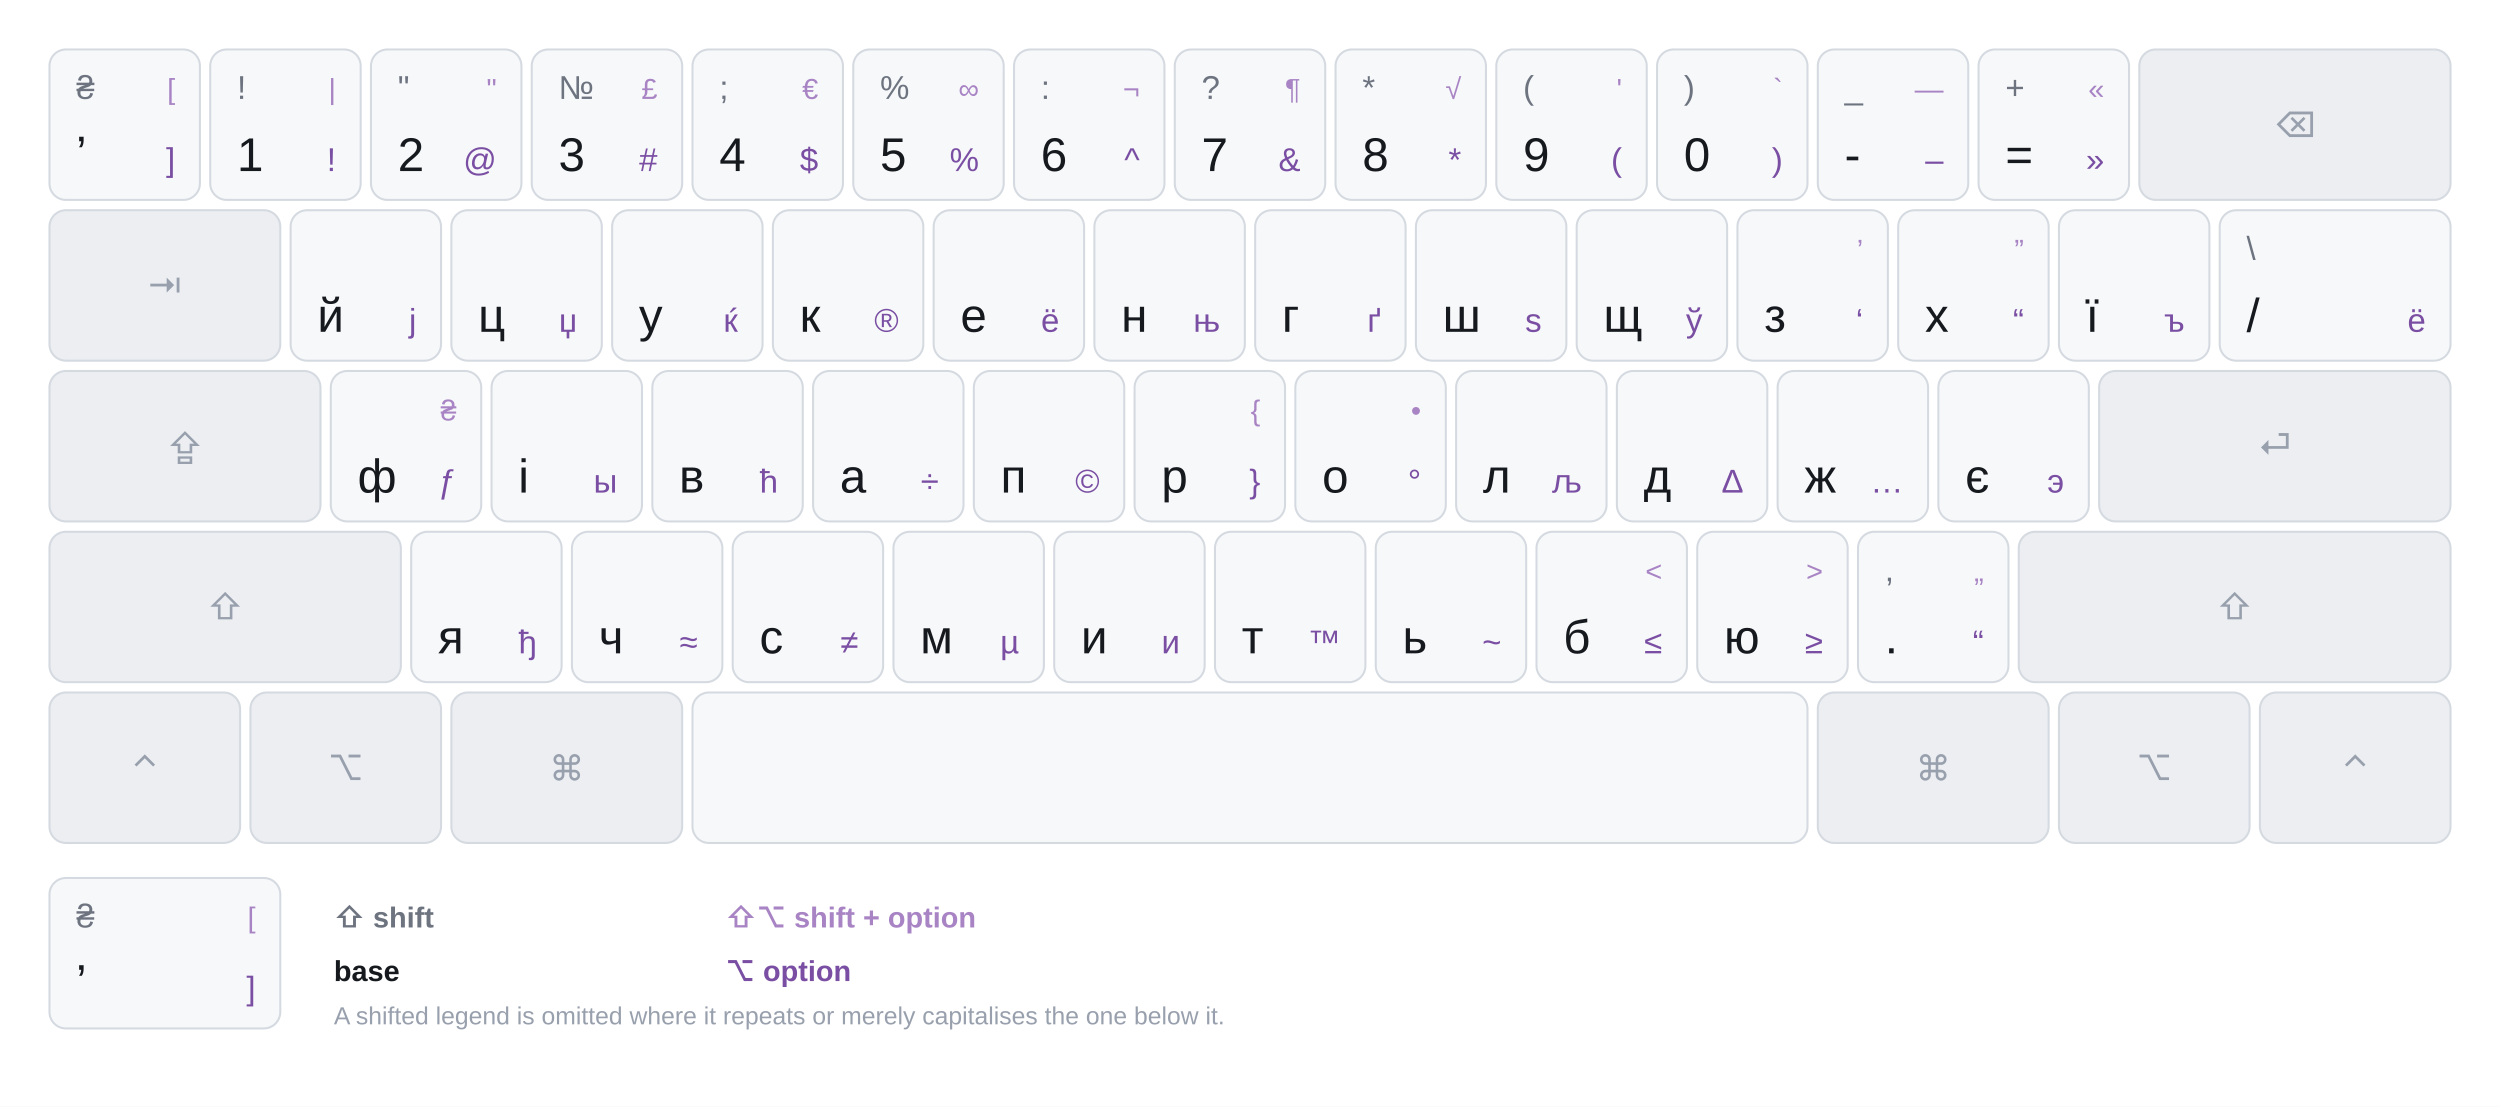
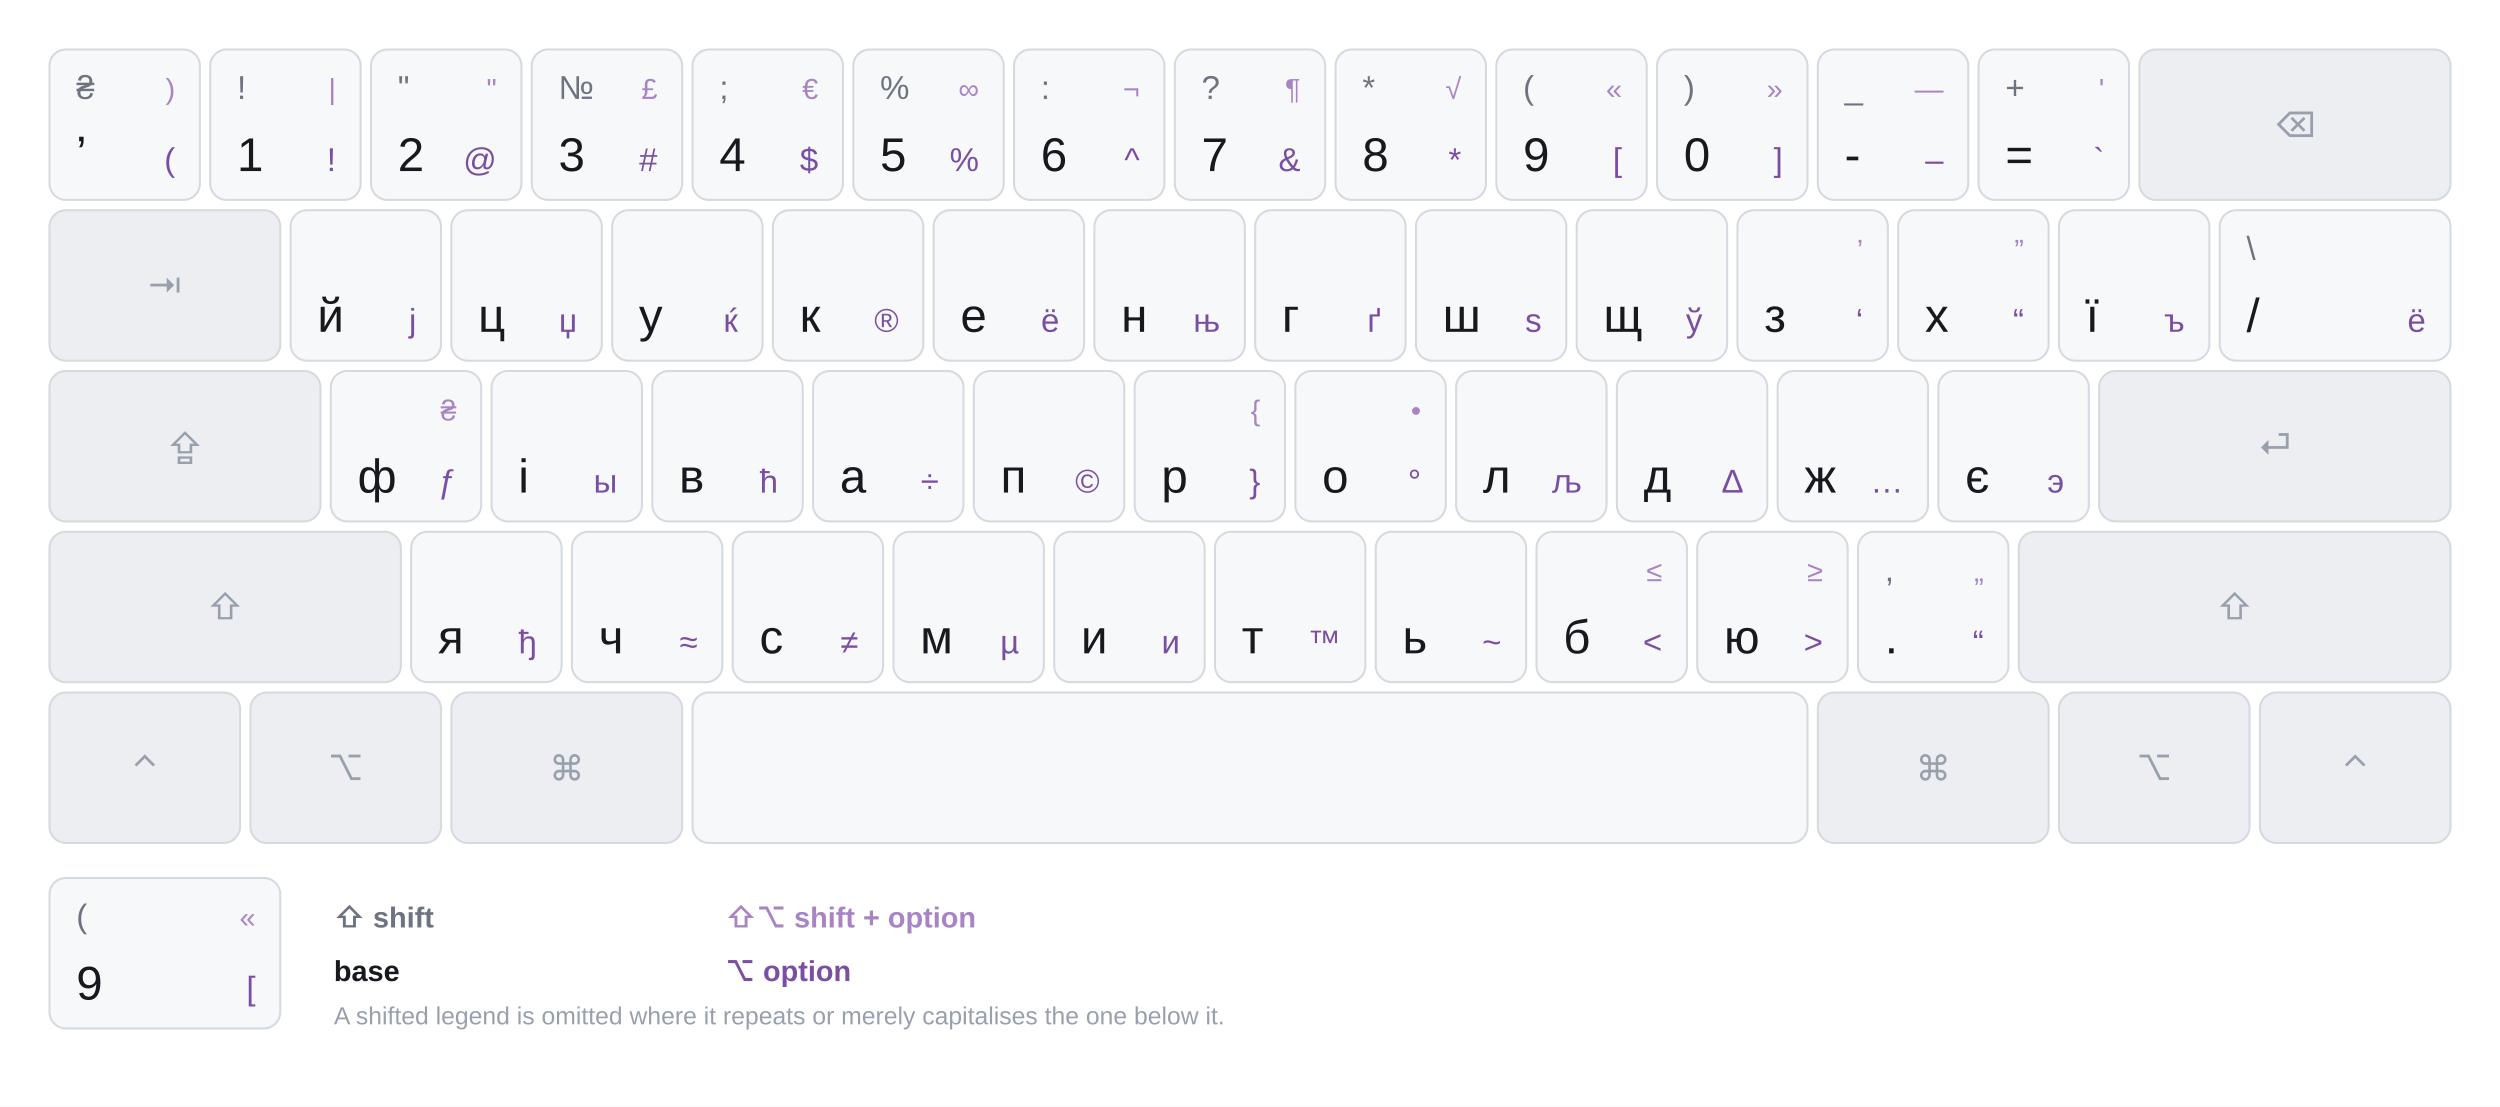
<svg xmlns="http://www.w3.org/2000/svg" width="1213" height="537" viewBox="0 0 1213 537" font-family="ui-sans-serif, -apple-system, BlinkMacSystemFont, 'SF Pro Text', 'Helvetica Neue', 'Segoe UI', Arial, sans-serif" role="img" aria-label="Ukrainian - Mac PC keyboard diagram: each key shows four characters — unmodified at bottom left, shift above it, option at bottom right, shift plus option above that.">
  <rect width="1213" height="537" fill="#ffffff" />
  <rect x="24" y="24" width="73" height="73" rx="8" fill="#f7f8fa" stroke="#d5dae1" stroke-width="1" />
  <text x="37" y="83" font-size="23" fill="#16191d" text-anchor="start">ʼ</text>
  <text x="37" y="48" font-size="16" fill="#6d7480" text-anchor="start">₴</text>
-   <text x="85" y="83" font-size="16" fill="#7a4fa3" text-anchor="end">]</text>
-   <text x="85" y="48" font-size="14" fill="#a884c4" text-anchor="end">[</text>
+   <text x="85" y="83" font-size="16" fill="#7a4fa3" text-anchor="end">(</text>
+   <text x="85" y="48" font-size="14" fill="#a884c4" text-anchor="end">)</text>
  <rect x="102" y="24" width="73" height="73" rx="8" fill="#f7f8fa" stroke="#d5dae1" stroke-width="1" />
  <text x="115" y="83" font-size="23" fill="#16191d" text-anchor="start">1</text>
  <text x="115" y="48" font-size="16" fill="#6d7480" text-anchor="start">!</text>
  <text x="163" y="83" font-size="16" fill="#7a4fa3" text-anchor="end">!</text>
  <text x="163" y="48" font-size="14" fill="#a884c4" text-anchor="end">|</text>
  <rect x="180" y="24" width="73" height="73" rx="8" fill="#f7f8fa" stroke="#d5dae1" stroke-width="1" />
  <text x="193" y="83" font-size="23" fill="#16191d" text-anchor="start">2</text>
  <text x="193" y="48" font-size="16" fill="#6d7480" text-anchor="start">"</text>
  <text x="241" y="83" font-size="16" fill="#7a4fa3" text-anchor="end">@</text>
  <text x="241" y="48" font-size="14" fill="#a884c4" text-anchor="end">"</text>
  <rect x="258" y="24" width="73" height="73" rx="8" fill="#f7f8fa" stroke="#d5dae1" stroke-width="1" />
  <text x="271" y="83" font-size="23" fill="#16191d" text-anchor="start">3</text>
  <text x="271" y="48" font-size="16" fill="#6d7480" text-anchor="start">№</text>
  <text x="319" y="83" font-size="16" fill="#7a4fa3" text-anchor="end">#</text>
  <text x="319" y="48" font-size="14" fill="#a884c4" text-anchor="end">£</text>
  <rect x="336" y="24" width="73" height="73" rx="8" fill="#f7f8fa" stroke="#d5dae1" stroke-width="1" />
  <text x="349" y="83" font-size="23" fill="#16191d" text-anchor="start">4</text>
  <text x="349" y="48" font-size="16" fill="#6d7480" text-anchor="start">;</text>
  <text x="397" y="83" font-size="16" fill="#7a4fa3" text-anchor="end">$</text>
  <text x="397" y="48" font-size="14" fill="#a884c4" text-anchor="end">€</text>
  <rect x="414" y="24" width="73" height="73" rx="8" fill="#f7f8fa" stroke="#d5dae1" stroke-width="1" />
  <text x="427" y="83" font-size="23" fill="#16191d" text-anchor="start">5</text>
  <text x="427" y="48" font-size="16" fill="#6d7480" text-anchor="start">%</text>
  <text x="475" y="83" font-size="16" fill="#7a4fa3" text-anchor="end">%</text>
  <text x="475" y="48" font-size="14" fill="#a884c4" text-anchor="end">∞</text>
  <rect x="492" y="24" width="73" height="73" rx="8" fill="#f7f8fa" stroke="#d5dae1" stroke-width="1" />
  <text x="505" y="83" font-size="23" fill="#16191d" text-anchor="start">6</text>
  <text x="505" y="48" font-size="16" fill="#6d7480" text-anchor="start">:</text>
  <text x="553" y="83" font-size="16" fill="#7a4fa3" text-anchor="end">^</text>
  <text x="553" y="48" font-size="14" fill="#a884c4" text-anchor="end">¬</text>
  <rect x="570" y="24" width="73" height="73" rx="8" fill="#f7f8fa" stroke="#d5dae1" stroke-width="1" />
  <text x="583" y="83" font-size="23" fill="#16191d" text-anchor="start">7</text>
  <text x="583" y="48" font-size="16" fill="#6d7480" text-anchor="start">?</text>
  <text x="631" y="83" font-size="16" fill="#7a4fa3" text-anchor="end">&amp;</text>
  <text x="631" y="48" font-size="14" fill="#a884c4" text-anchor="end">¶</text>
  <rect x="648" y="24" width="73" height="73" rx="8" fill="#f7f8fa" stroke="#d5dae1" stroke-width="1" />
  <text x="661" y="83" font-size="23" fill="#16191d" text-anchor="start">8</text>
  <text x="661" y="48" font-size="16" fill="#6d7480" text-anchor="start">*</text>
  <text x="709" y="83" font-size="16" fill="#7a4fa3" text-anchor="end">*</text>
  <text x="709" y="48" font-size="14" fill="#a884c4" text-anchor="end">√</text>
  <rect x="726" y="24" width="73" height="73" rx="8" fill="#f7f8fa" stroke="#d5dae1" stroke-width="1" />
  <text x="739" y="83" font-size="23" fill="#16191d" text-anchor="start">9</text>
  <text x="739" y="48" font-size="16" fill="#6d7480" text-anchor="start">(</text>
-   <text x="787" y="83" font-size="16" fill="#7a4fa3" text-anchor="end">(</text>
-   <text x="787" y="48" font-size="14" fill="#a884c4" text-anchor="end">'</text>
+   <text x="787" y="83" font-size="16" fill="#7a4fa3" text-anchor="end">[</text>
+   <text x="787" y="48" font-size="14" fill="#a884c4" text-anchor="end">«</text>
  <rect x="804" y="24" width="73" height="73" rx="8" fill="#f7f8fa" stroke="#d5dae1" stroke-width="1" />
  <text x="817" y="83" font-size="23" fill="#16191d" text-anchor="start">0</text>
  <text x="817" y="48" font-size="16" fill="#6d7480" text-anchor="start">)</text>
-   <text x="865" y="83" font-size="16" fill="#7a4fa3" text-anchor="end">)</text>
-   <text x="865" y="48" font-size="14" fill="#a884c4" text-anchor="end">`</text>
+   <text x="865" y="83" font-size="16" fill="#7a4fa3" text-anchor="end">]</text>
+   <text x="865" y="48" font-size="14" fill="#a884c4" text-anchor="end">»</text>
  <rect x="882" y="24" width="73" height="73" rx="8" fill="#f7f8fa" stroke="#d5dae1" stroke-width="1" />
  <text x="895" y="83" font-size="23" fill="#16191d" text-anchor="start">-</text>
  <text x="895" y="48" font-size="16" fill="#6d7480" text-anchor="start">_</text>
  <text x="943" y="83" font-size="16" fill="#7a4fa3" text-anchor="end">–</text>
  <text x="943" y="48" font-size="14" fill="#a884c4" text-anchor="end">—</text>
  <rect x="960" y="24" width="73" height="73" rx="8" fill="#f7f8fa" stroke="#d5dae1" stroke-width="1" />
  <text x="973" y="83" font-size="23" fill="#16191d" text-anchor="start">=</text>
  <text x="973" y="48" font-size="16" fill="#6d7480" text-anchor="start">+</text>
-   <text x="1021" y="83" font-size="16" fill="#7a4fa3" text-anchor="end">»</text>
-   <text x="1021" y="48" font-size="14" fill="#a884c4" text-anchor="end">«</text>
+   <text x="1021" y="83" font-size="16" fill="#7a4fa3" text-anchor="end">`</text>
+   <text x="1021" y="48" font-size="14" fill="#a884c4" text-anchor="end">'</text>
  <rect x="1038" y="24" width="151" height="73" rx="8" fill="#eceef2" stroke="#d5dae1" stroke-width="1" />
  <text x="1113.5" y="66.5" font-size="17" fill="#98a0ad" text-anchor="middle">⌫</text>
  <rect x="24" y="102" width="112" height="73" rx="8" fill="#eceef2" stroke="#d5dae1" stroke-width="1" />
  <text x="80" y="144.5" font-size="17" fill="#98a0ad" text-anchor="middle">⇥</text>
  <rect x="141" y="102" width="73" height="73" rx="8" fill="#f7f8fa" stroke="#d5dae1" stroke-width="1" />
  <text x="154" y="161" font-size="23" fill="#16191d" text-anchor="start">й</text>
  <text x="202" y="161" font-size="16" fill="#7a4fa3" text-anchor="end">ј</text>
  <rect x="219" y="102" width="73" height="73" rx="8" fill="#f7f8fa" stroke="#d5dae1" stroke-width="1" />
  <text x="232" y="161" font-size="23" fill="#16191d" text-anchor="start">ц</text>
  <text x="280" y="161" font-size="16" fill="#7a4fa3" text-anchor="end">џ</text>
  <rect x="297" y="102" width="73" height="73" rx="8" fill="#f7f8fa" stroke="#d5dae1" stroke-width="1" />
  <text x="310" y="161" font-size="23" fill="#16191d" text-anchor="start">у</text>
  <text x="358" y="161" font-size="16" fill="#7a4fa3" text-anchor="end">ќ</text>
  <rect x="375" y="102" width="73" height="73" rx="8" fill="#f7f8fa" stroke="#d5dae1" stroke-width="1" />
  <text x="388" y="161" font-size="23" fill="#16191d" text-anchor="start">к</text>
  <text x="436" y="161" font-size="16" fill="#7a4fa3" text-anchor="end">®</text>
  <rect x="453" y="102" width="73" height="73" rx="8" fill="#f7f8fa" stroke="#d5dae1" stroke-width="1" />
  <text x="466" y="161" font-size="23" fill="#16191d" text-anchor="start">е</text>
  <text x="514" y="161" font-size="16" fill="#7a4fa3" text-anchor="end">ё</text>
  <rect x="531" y="102" width="73" height="73" rx="8" fill="#f7f8fa" stroke="#d5dae1" stroke-width="1" />
  <text x="544" y="161" font-size="23" fill="#16191d" text-anchor="start">н</text>
  <text x="592" y="161" font-size="16" fill="#7a4fa3" text-anchor="end">њ</text>
  <rect x="609" y="102" width="73" height="73" rx="8" fill="#f7f8fa" stroke="#d5dae1" stroke-width="1" />
  <text x="622" y="161" font-size="23" fill="#16191d" text-anchor="start">г</text>
  <text x="670" y="161" font-size="16" fill="#7a4fa3" text-anchor="end">ґ</text>
  <rect x="687" y="102" width="73" height="73" rx="8" fill="#f7f8fa" stroke="#d5dae1" stroke-width="1" />
  <text x="700" y="161" font-size="23" fill="#16191d" text-anchor="start">ш</text>
  <text x="748" y="161" font-size="16" fill="#7a4fa3" text-anchor="end">ѕ</text>
  <rect x="765" y="102" width="73" height="73" rx="8" fill="#f7f8fa" stroke="#d5dae1" stroke-width="1" />
  <text x="778" y="161" font-size="23" fill="#16191d" text-anchor="start">щ</text>
  <text x="826" y="161" font-size="16" fill="#7a4fa3" text-anchor="end">ў</text>
  <rect x="843" y="102" width="73" height="73" rx="8" fill="#f7f8fa" stroke="#d5dae1" stroke-width="1" />
  <text x="856" y="161" font-size="23" fill="#16191d" text-anchor="start">з</text>
  <text x="904" y="161" font-size="16" fill="#7a4fa3" text-anchor="end">‘</text>
  <text x="904" y="126" font-size="14" fill="#a884c4" text-anchor="end">’</text>
  <rect x="921" y="102" width="73" height="73" rx="8" fill="#f7f8fa" stroke="#d5dae1" stroke-width="1" />
  <text x="934" y="161" font-size="23" fill="#16191d" text-anchor="start">х</text>
  <text x="982" y="161" font-size="16" fill="#7a4fa3" text-anchor="end">“</text>
  <text x="982" y="126" font-size="14" fill="#a884c4" text-anchor="end">”</text>
  <rect x="999" y="102" width="73" height="73" rx="8" fill="#f7f8fa" stroke="#d5dae1" stroke-width="1" />
  <text x="1012" y="161" font-size="23" fill="#16191d" text-anchor="start">ї</text>
  <text x="1060" y="161" font-size="16" fill="#7a4fa3" text-anchor="end">ъ</text>
  <rect x="1077" y="102" width="112" height="73" rx="8" fill="#f7f8fa" stroke="#d5dae1" stroke-width="1" />
  <text x="1090" y="161" font-size="23" fill="#16191d" text-anchor="start">/</text>
  <text x="1090" y="126" font-size="16" fill="#6d7480" text-anchor="start">\</text>
  <text x="1177" y="161" font-size="16" fill="#7a4fa3" text-anchor="end">ё</text>
  <rect x="24" y="180" width="131.5" height="73" rx="8" fill="#eceef2" stroke="#d5dae1" stroke-width="1" />
  <text x="89.75" y="222.5" font-size="17" fill="#98a0ad" text-anchor="middle">⇪</text>
  <rect x="160.5" y="180" width="73" height="73" rx="8" fill="#f7f8fa" stroke="#d5dae1" stroke-width="1" />
  <text x="173.5" y="239" font-size="23" fill="#16191d" text-anchor="start">ф</text>
  <text x="221.5" y="239" font-size="16" fill="#7a4fa3" text-anchor="end">ƒ</text>
  <text x="221.5" y="204" font-size="14" fill="#a884c4" text-anchor="end">₴</text>
  <rect x="238.5" y="180" width="73" height="73" rx="8" fill="#f7f8fa" stroke="#d5dae1" stroke-width="1" />
  <text x="251.5" y="239" font-size="23" fill="#16191d" text-anchor="start">і</text>
  <text x="299.5" y="239" font-size="16" fill="#7a4fa3" text-anchor="end">ы</text>
  <rect x="316.5" y="180" width="73" height="73" rx="8" fill="#f7f8fa" stroke="#d5dae1" stroke-width="1" />
  <text x="329.5" y="239" font-size="23" fill="#16191d" text-anchor="start">в</text>
  <text x="377.5" y="239" font-size="16" fill="#7a4fa3" text-anchor="end">ћ</text>
  <rect x="394.5" y="180" width="73" height="73" rx="8" fill="#f7f8fa" stroke="#d5dae1" stroke-width="1" />
  <text x="407.5" y="239" font-size="23" fill="#16191d" text-anchor="start">а</text>
  <text x="455.5" y="239" font-size="16" fill="#7a4fa3" text-anchor="end">÷</text>
  <rect x="472.5" y="180" width="73" height="73" rx="8" fill="#f7f8fa" stroke="#d5dae1" stroke-width="1" />
  <text x="485.5" y="239" font-size="23" fill="#16191d" text-anchor="start">п</text>
  <text x="533.5" y="239" font-size="16" fill="#7a4fa3" text-anchor="end">©</text>
  <rect x="550.5" y="180" width="73" height="73" rx="8" fill="#f7f8fa" stroke="#d5dae1" stroke-width="1" />
  <text x="563.5" y="239" font-size="23" fill="#16191d" text-anchor="start">р</text>
  <text x="611.5" y="239" font-size="16" fill="#7a4fa3" text-anchor="end">}</text>
  <text x="611.5" y="204" font-size="14" fill="#a884c4" text-anchor="end">{</text>
  <rect x="628.5" y="180" width="73" height="73" rx="8" fill="#f7f8fa" stroke="#d5dae1" stroke-width="1" />
  <text x="641.5" y="239" font-size="23" fill="#16191d" text-anchor="start">о</text>
  <text x="689.5" y="239" font-size="16" fill="#7a4fa3" text-anchor="end">°</text>
  <text x="689.5" y="204" font-size="14" fill="#a884c4" text-anchor="end">•</text>
  <rect x="706.5" y="180" width="73" height="73" rx="8" fill="#f7f8fa" stroke="#d5dae1" stroke-width="1" />
  <text x="719.5" y="239" font-size="23" fill="#16191d" text-anchor="start">л</text>
  <text x="767.5" y="239" font-size="16" fill="#7a4fa3" text-anchor="end">љ</text>
  <rect x="784.5" y="180" width="73" height="73" rx="8" fill="#f7f8fa" stroke="#d5dae1" stroke-width="1" />
  <text x="797.5" y="239" font-size="23" fill="#16191d" text-anchor="start">д</text>
  <text x="845.5" y="239" font-size="16" fill="#7a4fa3" text-anchor="end">∆</text>
  <rect x="862.5" y="180" width="73" height="73" rx="8" fill="#f7f8fa" stroke="#d5dae1" stroke-width="1" />
  <text x="875.5" y="239" font-size="23" fill="#16191d" text-anchor="start">ж</text>
  <text x="923.5" y="239" font-size="16" fill="#7a4fa3" text-anchor="end">…</text>
  <rect x="940.5" y="180" width="73" height="73" rx="8" fill="#f7f8fa" stroke="#d5dae1" stroke-width="1" />
  <text x="953.5" y="239" font-size="23" fill="#16191d" text-anchor="start">є</text>
  <text x="1001.5" y="239" font-size="16" fill="#7a4fa3" text-anchor="end">э</text>
  <rect x="1018.5" y="180" width="170.5" height="73" rx="8" fill="#eceef2" stroke="#d5dae1" stroke-width="1" />
  <text x="1103.75" y="222.5" font-size="17" fill="#98a0ad" text-anchor="middle">⏎</text>
  <rect x="24" y="258" width="170.5" height="73" rx="8" fill="#eceef2" stroke="#d5dae1" stroke-width="1" />
  <text x="109.25" y="300.5" font-size="17" fill="#98a0ad" text-anchor="middle">⇧</text>
  <rect x="199.5" y="258" width="73" height="73" rx="8" fill="#f7f8fa" stroke="#d5dae1" stroke-width="1" />
  <text x="212.5" y="317" font-size="23" fill="#16191d" text-anchor="start">я</text>
  <text x="260.5" y="317" font-size="16" fill="#7a4fa3" text-anchor="end">ђ</text>
  <rect x="277.5" y="258" width="73" height="73" rx="8" fill="#f7f8fa" stroke="#d5dae1" stroke-width="1" />
  <text x="290.5" y="317" font-size="23" fill="#16191d" text-anchor="start">ч</text>
  <text x="338.5" y="317" font-size="16" fill="#7a4fa3" text-anchor="end">≈</text>
  <rect x="355.5" y="258" width="73" height="73" rx="8" fill="#f7f8fa" stroke="#d5dae1" stroke-width="1" />
  <text x="368.5" y="317" font-size="23" fill="#16191d" text-anchor="start">с</text>
  <text x="416.5" y="317" font-size="16" fill="#7a4fa3" text-anchor="end">≠</text>
  <rect x="433.5" y="258" width="73" height="73" rx="8" fill="#f7f8fa" stroke="#d5dae1" stroke-width="1" />
  <text x="446.5" y="317" font-size="23" fill="#16191d" text-anchor="start">м</text>
  <text x="494.5" y="317" font-size="16" fill="#7a4fa3" text-anchor="end">µ</text>
  <rect x="511.5" y="258" width="73" height="73" rx="8" fill="#f7f8fa" stroke="#d5dae1" stroke-width="1" />
  <text x="524.5" y="317" font-size="23" fill="#16191d" text-anchor="start">и</text>
  <text x="572.5" y="317" font-size="16" fill="#7a4fa3" text-anchor="end">и</text>
  <rect x="589.5" y="258" width="73" height="73" rx="8" fill="#f7f8fa" stroke="#d5dae1" stroke-width="1" />
  <text x="602.5" y="317" font-size="23" fill="#16191d" text-anchor="start">т</text>
  <text x="650.5" y="317" font-size="16" fill="#7a4fa3" text-anchor="end">™</text>
  <rect x="667.5" y="258" width="73" height="73" rx="8" fill="#f7f8fa" stroke="#d5dae1" stroke-width="1" />
  <text x="680.5" y="317" font-size="23" fill="#16191d" text-anchor="start">ь</text>
  <text x="728.5" y="317" font-size="16" fill="#7a4fa3" text-anchor="end">~</text>
  <rect x="745.5" y="258" width="73" height="73" rx="8" fill="#f7f8fa" stroke="#d5dae1" stroke-width="1" />
  <text x="758.5" y="317" font-size="23" fill="#16191d" text-anchor="start">б</text>
-   <text x="806.5" y="317" font-size="16" fill="#7a4fa3" text-anchor="end">≤</text>
-   <text x="806.5" y="282" font-size="14" fill="#a884c4" text-anchor="end">&lt;</text>
+   <text x="806.5" y="317" font-size="16" fill="#7a4fa3" text-anchor="end">&lt;</text>
+   <text x="806.5" y="282" font-size="14" fill="#a884c4" text-anchor="end">≤</text>
  <rect x="823.5" y="258" width="73" height="73" rx="8" fill="#f7f8fa" stroke="#d5dae1" stroke-width="1" />
  <text x="836.5" y="317" font-size="23" fill="#16191d" text-anchor="start">ю</text>
-   <text x="884.5" y="317" font-size="16" fill="#7a4fa3" text-anchor="end">≥</text>
-   <text x="884.5" y="282" font-size="14" fill="#a884c4" text-anchor="end">&gt;</text>
+   <text x="884.5" y="317" font-size="16" fill="#7a4fa3" text-anchor="end">&gt;</text>
+   <text x="884.5" y="282" font-size="14" fill="#a884c4" text-anchor="end">≥</text>
  <rect x="901.5" y="258" width="73" height="73" rx="8" fill="#f7f8fa" stroke="#d5dae1" stroke-width="1" />
  <text x="914.5" y="317" font-size="23" fill="#16191d" text-anchor="start">.</text>
  <text x="914.5" y="282" font-size="16" fill="#6d7480" text-anchor="start">,</text>
  <text x="962.5" y="317" font-size="16" fill="#7a4fa3" text-anchor="end">“</text>
  <text x="962.5" y="282" font-size="14" fill="#a884c4" text-anchor="end">„</text>
  <rect x="979.5" y="258" width="209.5" height="73" rx="8" fill="#eceef2" stroke="#d5dae1" stroke-width="1" />
  <text x="1084.25" y="300.5" font-size="17" fill="#98a0ad" text-anchor="middle">⇧</text>
  <rect x="24" y="336" width="92.5" height="73" rx="8" fill="#eceef2" stroke="#d5dae1" stroke-width="1" />
  <text x="70.25" y="378.5" font-size="17" fill="#98a0ad" text-anchor="middle">⌃</text>
  <rect x="121.5" y="336" width="92.5" height="73" rx="8" fill="#eceef2" stroke="#d5dae1" stroke-width="1" />
  <text x="167.75" y="378.5" font-size="17" fill="#98a0ad" text-anchor="middle">⌥</text>
  <rect x="219" y="336" width="112" height="73" rx="8" fill="#eceef2" stroke="#d5dae1" stroke-width="1" />
  <text x="275" y="378.5" font-size="17" fill="#98a0ad" text-anchor="middle">⌘</text>
  <rect x="336" y="336" width="541" height="73" rx="8" fill="#f7f8fa" stroke="#d5dae1" stroke-width="1" />
  <rect x="882" y="336" width="112" height="73" rx="8" fill="#eceef2" stroke="#d5dae1" stroke-width="1" />
  <text x="938" y="378.5" font-size="17" fill="#98a0ad" text-anchor="middle">⌘</text>
  <rect x="999" y="336" width="92.5" height="73" rx="8" fill="#eceef2" stroke="#d5dae1" stroke-width="1" />
  <text x="1045.25" y="378.5" font-size="17" fill="#98a0ad" text-anchor="middle">⌥</text>
  <rect x="1096.5" y="336" width="92.5" height="73" rx="8" fill="#eceef2" stroke="#d5dae1" stroke-width="1" />
  <text x="1142.75" y="378.5" font-size="17" fill="#98a0ad" text-anchor="middle">⌃</text>
  <rect x="24" y="426" width="112" height="73" rx="8" fill="#f7f8fa" stroke="#d5dae1" stroke-width="1" />
-   <text x="37" y="485" font-size="23" fill="#16191d" text-anchor="start">ʼ</text>
-   <text x="37" y="450" font-size="16" fill="#6d7480" text-anchor="start">₴</text>
-   <text x="124" y="485" font-size="16" fill="#7a4fa3" text-anchor="end">]</text>
-   <text x="124" y="450" font-size="14" fill="#a884c4" text-anchor="end">[</text>
+   <text x="37" y="485" font-size="23" fill="#16191d" text-anchor="start">9</text>
+   <text x="37" y="450" font-size="16" fill="#6d7480" text-anchor="start">(</text>
+   <text x="124" y="485" font-size="16" fill="#7a4fa3" text-anchor="end">[</text>
+   <text x="124" y="450" font-size="14" fill="#a884c4" text-anchor="end">«</text>
  <text x="162" y="450" font-size="14" fill="#6d7480" text-anchor="start" font-weight="600">⇧ shift</text>
  <text x="162" y="476" font-size="14" fill="#16191d" text-anchor="start" font-weight="600">base</text>
  <text x="352" y="450" font-size="14" fill="#a884c4" text-anchor="start" font-weight="600">⇧⌥ shift + option</text>
  <text x="352" y="476" font-size="14" fill="#7a4fa3" text-anchor="start" font-weight="600">⌥ option</text>
  <text x="162" y="497" font-size="12" fill="#98a0ad" text-anchor="start">A shifted legend is omitted where it repeats or merely capitalises the one below it.</text>
</svg>
